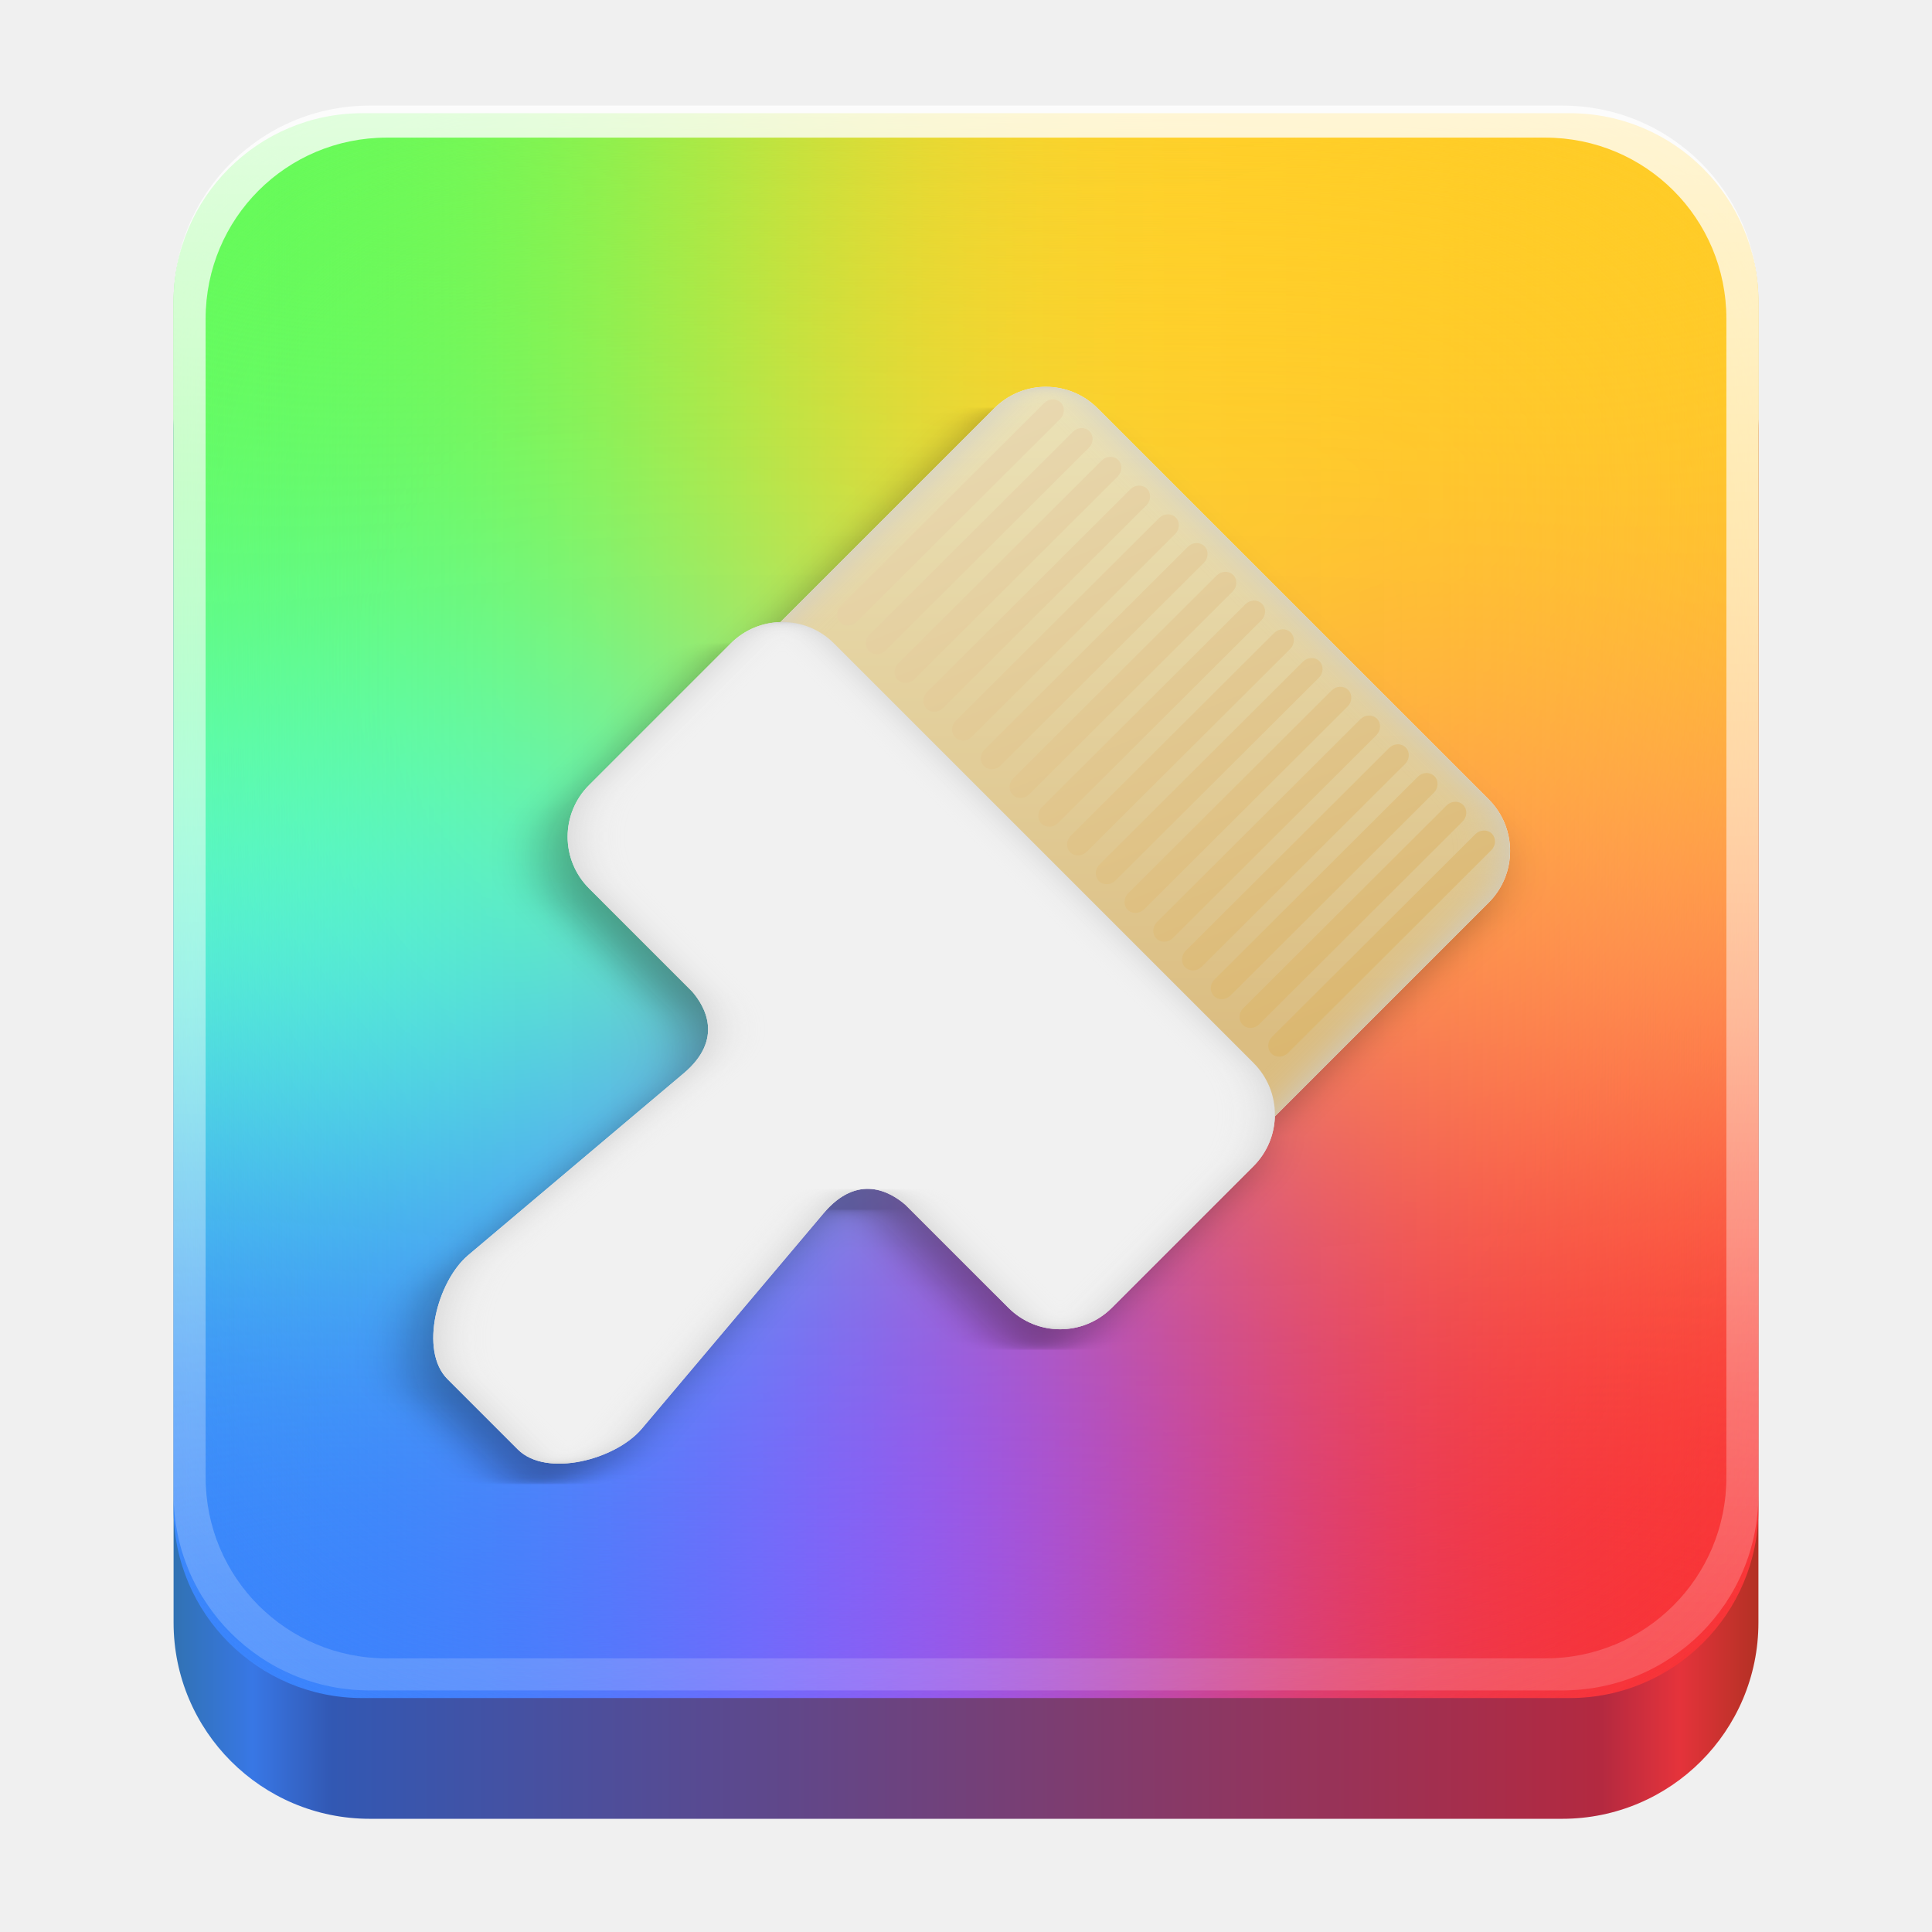
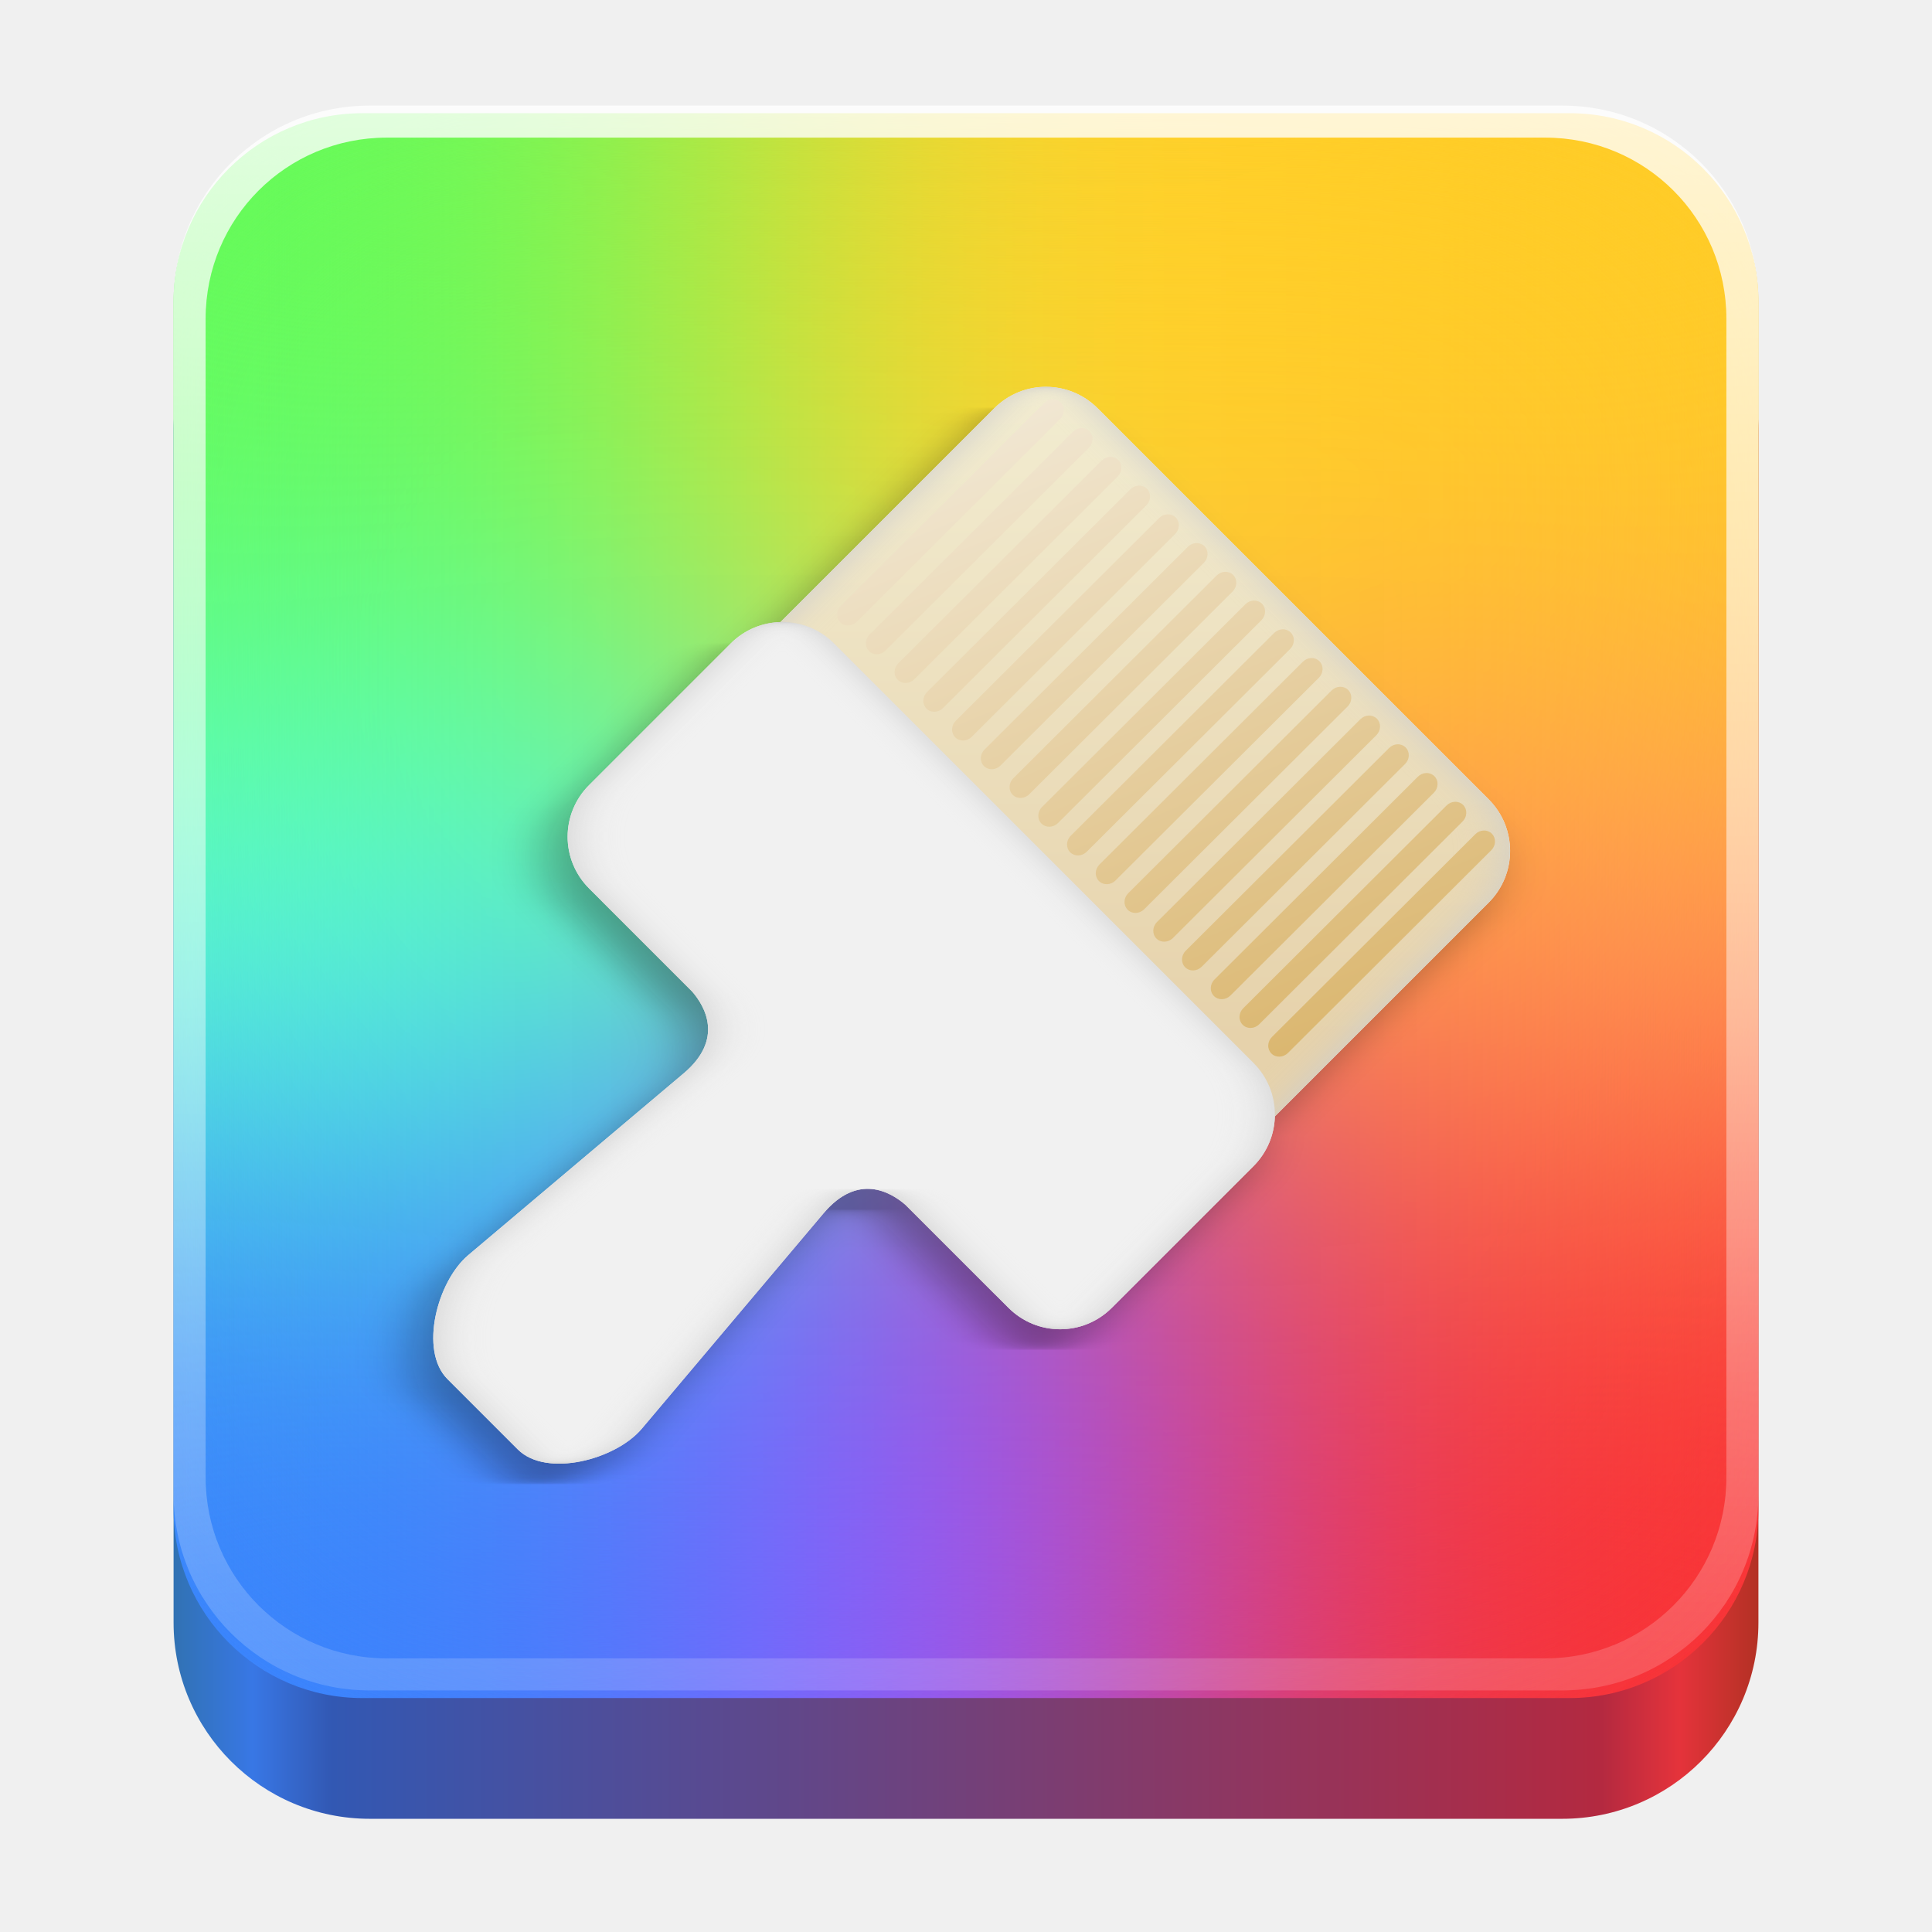
<svg xmlns="http://www.w3.org/2000/svg" xmlns:xlink="http://www.w3.org/1999/xlink" width="128" height="128" viewBox="0 0 128 128" version="1.1" id="svg5">
  <defs id="defs2">
    <linearGradient id="linearGradient2302">
-       <stop style="stop-color:#e8d8b0;stop-opacity:1;" offset="0" id="stop2298" />
+       <stop style="stop-color:#f1e7d3;stop-opacity:1;" offset="0" id="stop2298" />
      <stop style="stop-color:#dbb770;stop-opacity:1;" offset="1" id="stop2300" />
    </linearGradient>
    <linearGradient id="linearGradient18106">
-       <stop style="stop-color:#ebe2b7;stop-opacity:1;" offset="0" id="stop18102" />
-       <stop style="stop-color:#dbbd81;stop-opacity:1;" offset="1" id="stop18104" />
+       <stop style="stop-color:#f2ecd0;stop-opacity:1;" offset="0" id="stop18102" />
+       <stop style="stop-color:#e6d2ab;stop-opacity:1;" offset="1" id="stop18104" />
    </linearGradient>
    <linearGradient id="linearGradient404">
      <stop style="stop-color:#ffffff;stop-opacity:0.154;" offset="0" id="stop400" />
      <stop style="stop-color:#ffffff;stop-opacity:0.803;" offset="1" id="stop402" />
    </linearGradient>
    <linearGradient y2="236" x2="96" y1="236" x1="32" gradientTransform="translate(604.8168,170.5864)" gradientUnits="userSpaceOnUse" id="linearGradient1099" xlink:href="#linearGradient1036" />
    <linearGradient id="linearGradient1036">
      <stop id="stop1032" offset="0" style="stop-color:#d5d3cf;stop-opacity:1;" />
      <stop id="stop1034" offset="1" style="stop-color:#f6f5f4;stop-opacity:1" />
    </linearGradient>
    <radialGradient r="32" fy="-76" fx="-244" cy="-76" cx="-244" gradientTransform="matrix(0.8833333,0,0,0.8833333,-460.3502,463.1197)" gradientUnits="userSpaceOnUse" id="radialGradient1103" xlink:href="#linearGradient1069" />
    <linearGradient id="linearGradient1069">
      <stop id="stop1065" offset="0" style="stop-color:#d5d3cf;stop-opacity:1" />
      <stop id="stop1067-1" offset="1" style="stop-color:#949390;stop-opacity:1" />
    </linearGradient>
    <linearGradient gradientUnits="userSpaceOnUse" y2="232" x2="64" y1="262.5" x1="64" id="linearGradient1027" xlink:href="#linearGradient1025" gradientTransform="translate(-470.5864,432.8168)" />
    <linearGradient id="linearGradient1025">
      <stop id="stop1021" offset="0" style="stop-color:#9a9996;stop-opacity:1" />
      <stop id="stop1023" offset="1" style="stop-color:#77767b;stop-opacity:1" />
    </linearGradient>
    <clipPath clipPathUnits="userSpaceOnUse" id="clipPath1609-7">
      <path id="path1611-5" d="m 252,116 28,-28 v -8 h -36 v 36 z" style="fill:#e74747;stroke:none;stroke-width:0.25px;stroke-linecap:butt;stroke-linejoin:miter;stroke-opacity:1" />
    </clipPath>
    <linearGradient id="linearGradient8241">
      <stop style="stop-color:#3172b3;stop-opacity:1;" offset="0" id="stop8237" />
      <stop style="stop-color:#3877e5;stop-opacity:1;" offset="0.05" id="stop9349" />
      <stop style="stop-color:#3258b3;stop-opacity:1;" offset="0.1" id="stop21746" />
      <stop style="stop-color:#b32940;stop-opacity:1;" offset="0.9" id="stop21940" />
      <stop style="stop-color:#e5333b;stop-opacity:1;" offset="0.95" id="stop9351" />
      <stop style="stop-color:#b33124;stop-opacity:1;" offset="1" id="stop8239" />
    </linearGradient>
    <radialGradient r="32" fy="-76" fx="-244" cy="-76" cx="-244" gradientTransform="matrix(0.8833333,0,0,0.8833333,-460.3502,463.1197)" gradientUnits="userSpaceOnUse" id="radialGradient1103-5" xlink:href="#linearGradient1069" />
    <clipPath clipPathUnits="userSpaceOnUse" id="clipPath1609-7-7">
      <path id="path1611-5-0" d="m 252,116 28,-28 v -8 h -36 v 36 z" style="fill:#e74747;stroke:none;stroke-width:0.25px;stroke-linecap:butt;stroke-linejoin:miter;stroke-opacity:1" />
    </clipPath>
    <clipPath clipPathUnits="userSpaceOnUse" id="clipPath744">
      <rect style="fill:#1e88e5;fill-opacity:1;stroke-width:0.265" id="rect746" width="541.867" height="541.867" x="0" y="1.5987212e-14" rx="79.375" ry="79.375" />
    </clipPath>
    <clipPath clipPathUnits="userSpaceOnUse" id="clipPath62">
      <rect style="fill:#1e88e5;fill-opacity:1;stroke-width:0.265" id="rect64" width="541.867" height="541.867" x="2.2507105e-05" y="-0.422" rx="79.375" ry="79.375" />
    </clipPath>
    <linearGradient xlink:href="#linearGradient8241" id="linearGradient8243" x1="11.5" y1="120.5" x2="116.5" y2="120.5" gradientUnits="userSpaceOnUse" />
    <radialGradient r="32" fy="-76" fx="-244" cy="-76" cx="-244" gradientTransform="matrix(0.8833333,0,0,0.8833333,-460.3502,463.1197)" gradientUnits="userSpaceOnUse" id="radialGradient1103-6" xlink:href="#linearGradient1069" />
    <clipPath clipPathUnits="userSpaceOnUse" id="clipPath1609-7-2">
      <path id="path1611-5-3" d="m 252,116 28,-28 v -8 h -36 v 36 z" style="fill:#e74747;stroke:none;stroke-width:0.25px;stroke-linecap:butt;stroke-linejoin:miter;stroke-opacity:1" />
    </clipPath>
    <radialGradient r="32" fy="-76" fx="-244" cy="-76" cx="-244" gradientTransform="matrix(0.8833333,0,0,0.8833333,-460.3502,463.1197)" gradientUnits="userSpaceOnUse" id="radialGradient1103-56" xlink:href="#linearGradient1069" />
    <clipPath clipPathUnits="userSpaceOnUse" id="clipPath1609-7-0">
      <path id="path1611-5-9" d="m 252,116 28,-28 v -8 h -36 v 36 z" style="fill:#e74747;stroke:none;stroke-width:0.25px;stroke-linecap:butt;stroke-linejoin:miter;stroke-opacity:1" />
    </clipPath>
    <clipPath clipPathUnits="userSpaceOnUse" id="clipPath37">
      <rect style="fill:#1a1a1a;fill-opacity:1;stroke-width:0.265" id="rect39" width="541.867" height="541.867" x="-2.6626146e-06" y="3.241" rx="79.375" ry="79.375" />
    </clipPath>
    <clipPath clipPathUnits="userSpaceOnUse" id="clipPath22042">
      <rect style="fill:#333333;fill-opacity:1;stroke-width:0.013" id="rect22044" width="27.32" height="27.484" x="166.968" y="105.404" rx="4.002" ry="4.026" />
    </clipPath>
    <clipPath clipPathUnits="userSpaceOnUse" id="clipPath1039">
      <rect style="fill:#b3b3b3;fill-opacity:1;stroke-width:0.265" id="rect1041" width="541.867" height="541.867" x="2.5931527e-05" y="-0" rx="79.375" ry="79.375" />
    </clipPath>
    <clipPath clipPathUnits="userSpaceOnUse" id="clipPath154">
      <rect style="fill:#b3b3b3;fill-opacity:1;stroke-width:0.265" id="rect156" width="541.867" height="541.867" x="-2.9218751e-05" y="-0" rx="79.375" ry="79.375" />
    </clipPath>
    <filter style="color-interpolation-filters:sRGB;" id="filter1200" x="-0.058" y="-0.058" width="1.117" height="1.117">
      <feFlood flood-opacity="1" flood-color="rgb(205,205,205)" result="flood" id="feFlood1190" />
      <feComposite in="flood" in2="SourceGraphic" operator="out" result="composite1" id="feComposite1192" />
      <feGaussianBlur in="composite1" stdDeviation="1.163" result="blur" id="feGaussianBlur1194" />
      <feOffset dx="0" dy="-1.52656e-15" result="offset" id="feOffset1196" />
      <feComposite in="offset" in2="SourceGraphic" operator="atop" result="composite2" id="feComposite1198" />
    </filter>
    <filter style="color-interpolation-filters:sRGB;" id="filter2781" x="-0.062" y="-0.04" width="1.123" height="1.105">
      <feFlood flood-opacity="0.302" flood-color="rgb(5,5,5)" result="flood" id="feFlood2771" />
      <feComposite in="flood" in2="SourceGraphic" operator="in" result="composite1" id="feComposite2773" />
      <feGaussianBlur in="composite1" stdDeviation="1.3" result="blur" id="feGaussianBlur2775" />
      <feOffset dx="0" dy="2" result="offset" id="feOffset2777" />
      <feComposite in="SourceGraphic" in2="offset" operator="over" result="composite2" id="feComposite2779" />
    </filter>
    <filter style="color-interpolation-filters:sRGB;" id="filter7131" x="-0.17" y="-0.11" width="1.34" height="1.245">
      <feFlood flood-opacity="0.605" flood-color="rgb(61,56,70)" result="flood" id="feFlood7121" />
      <feComposite in="flood" in2="SourceGraphic" operator="in" result="composite1" id="feComposite7123" />
      <feGaussianBlur in="composite1" stdDeviation="3.58" result="blur" id="feGaussianBlur7125" />
      <feOffset dx="0" dy="2" result="offset" id="feOffset7127" />
      <feComposite in="SourceGraphic" in2="offset" operator="over" result="composite2" id="feComposite7129" />
    </filter>
    <meshgradient id="meshgradient7505" gradientUnits="userSpaceOnUse" x="13.622" y="9.622" gradientTransform="matrix(1.042129,0,0,1.042129,-2.696226,-2.527712)">
      <meshrow id="meshrow7525">
        <meshpatch id="meshpatch7515">
          <stop path="c 16.654,0  33.308,0  49.962,-1.77636e-15" style="stop-color:#55ff55;stop-opacity:1" id="stop7507" />
          <stop path="c -3.75074e-05,16.797  -7.50149e-05,33.594  -0,50.391" style="stop-color:#ffd42a;stop-opacity:1" id="stop7509" />
          <stop path="c -16.654,-2.5e-05  -33.308,-5e-05  -49.962,-7.5e-05" style="stop-color:#cb9494;stop-opacity:1" id="stop7511" />
          <stop path="c 3.12229e-06,-16.797  9.36854e-06,-33.594  2.18644e-05,-50.391" style="stop-color:#55ffdd;stop-opacity:1" id="stop7513" />
        </meshpatch>
        <meshpatch id="meshpatch7523">
          <stop path="c 16.931,1.77636e-15  33.862,1.77636e-15  50.793,1.77636e-15" id="stop7517" />
          <stop path="c 0,16.797  0,33.594  -1.42109e-14,50.391" style="stop-color:#ffd42a;stop-opacity:1" id="stop7519" />
          <stop path="c -16.931,-5e-05  -33.862,-0  -50.793,-0" style="stop-color:#ff6600;stop-opacity:1" id="stop7521" />
        </meshpatch>
      </meshrow>
      <meshrow id="meshrow7541">
        <meshpatch id="meshpatch7533">
          <stop path="c -3.74875e-05,16.788  -7.49751e-05,33.576  -0,50.364" id="stop7527" />
          <stop path="c -16.654,0  -33.308,0  -49.962,0" style="stop-color:#9955ff;stop-opacity:1" id="stop7529" />
          <stop path="c 0,-16.788  0,-33.576  3.12063e-06,-50.364" style="stop-color:#2a7fff;stop-opacity:1" id="stop7531" />
        </meshpatch>
        <meshpatch id="meshpatch7539">
          <stop path="c 1.42109e-14,16.788  1.42109e-14,33.576  1.42109e-14,50.364" id="stop7535" />
          <stop path="c -16.931,0  -33.862,0  -50.793,0" style="stop-color:#ff2a2a;stop-opacity:1" id="stop7537" />
        </meshpatch>
      </meshrow>
    </meshgradient>
    <linearGradient xlink:href="#linearGradient404" id="linearGradient7543" gradientUnits="userSpaceOnUse" x1="64" y1="112.5" x2="64" y2="7.5" gradientTransform="translate(7.6293945e-6,-0.5050658)" />
    <linearGradient xlink:href="#linearGradient18106" id="linearGradient18108" x1="88.972" y1="31.392" x2="57.975" y2="62.389" gradientUnits="userSpaceOnUse" />
    <filter height="1.731" width="1.715" y="-0.365" x="-0.357" style="color-interpolation-filters:sRGB;" id="filter29209">
      <feGaussianBlur stdDeviation="15 15" result="blur" id="feGaussianBlur29203" />
      <feColorMatrix values="1 0 0 0 0 0 1 0 0 0 0 0 1 0 0 0 0 0 50 0 " result="colormatrix" id="feColorMatrix29205" />
      <feComposite in="colormatrix" in2="SourceGraphic" operator="in" id="feComposite29207" />
    </filter>
    <clipPath clipPathUnits="userSpaceOnUse" id="clipPath29614">
      <rect style="fill:url(#meshgradient29618);fill-opacity:1;stroke-width:0.898" id="rect29616" width="94.24" height="94.24" x="136.88" y="13.671" rx="11.224" ry="11.224" />
    </clipPath>
    <meshgradient id="meshgradient29618" gradientUnits="userSpaceOnUse" gradientTransform="matrix(0.9353344,0,0,0.9353344,124.1386,4.670593)" x="13.622" y="9.622">
      <meshrow id="meshrow29638">
        <meshpatch id="meshpatch29628">
          <stop path="c 16.654,0  33.308,0  49.962,-1.77636e-15" style="stop-color:#55ff55;stop-opacity:1" id="stop29620" />
          <stop path="c -3.75074e-05,16.797  -7.50149e-05,33.594  -0,50.391" style="stop-color:#ffd42a;stop-opacity:1" id="stop29622" />
          <stop path="c -16.654,-2.5e-05  -33.308,-5e-05  -49.962,-7.5e-05" style="stop-color:#cb9494;stop-opacity:1" id="stop29624" />
          <stop path="c 3.12229e-06,-16.797  9.36854e-06,-33.594  2.18644e-05,-50.391" style="stop-color:#55ffdd;stop-opacity:1" id="stop29626" />
        </meshpatch>
        <meshpatch id="meshpatch29636">
          <stop path="c 16.931,1.77636e-15  33.862,1.77636e-15  50.793,1.77636e-15" id="stop29630" />
          <stop path="c 0,16.797  0,33.594  -1.42109e-14,50.391" style="stop-color:#ffd42a;stop-opacity:1" id="stop29632" />
          <stop path="c -16.931,-5e-05  -33.862,-0  -50.793,-0" style="stop-color:#ff6600;stop-opacity:1" id="stop29634" />
        </meshpatch>
      </meshrow>
      <meshrow id="meshrow29654">
        <meshpatch id="meshpatch29646">
          <stop path="c -3.74875e-05,16.788  -7.49751e-05,33.576  -0,50.364" id="stop29640" />
          <stop path="c -16.654,0  -33.308,0  -49.962,0" style="stop-color:#9955ff;stop-opacity:1" id="stop29642" />
          <stop path="c 0,-16.788  0,-33.576  3.12063e-06,-50.364" style="stop-color:#2a7fff;stop-opacity:1" id="stop29644" />
        </meshpatch>
        <meshpatch id="meshpatch29652">
          <stop path="c 1.42109e-14,16.788  1.42109e-14,33.576  1.42109e-14,50.364" id="stop29648" />
          <stop path="c -16.931,0  -33.862,0  -50.793,0" style="stop-color:#ff2a2a;stop-opacity:1" id="stop29650" />
        </meshpatch>
      </meshrow>
    </meshgradient>
    <linearGradient xlink:href="#linearGradient2302" id="linearGradient2304" x1="39.367" y1="36.547" x2="76.379" y2="52.949" gradientUnits="userSpaceOnUse" gradientTransform="matrix(0.8004372,0.8004372,-0.8548345,0.8548345,69.4556,-36.63493)" />
  </defs>
  <g id="layer2">
    <rect style="fill:url(#linearGradient8243);fill-opacity:1" id="rect440" width="105" height="105" x="11.5" y="15.5" rx="13" ry="13" />
    <rect style="fill:url(#meshgradient7505);fill-opacity:1;stroke-width:1" id="rect7503" width="105" height="105" x="11.5" y="7.5" rx="12.506" ry="12.506" />
    <g id="g28790" style="filter:url(#filter29209)" transform="matrix(1.114178,0,0,1.114178,-141.0087,-7.73158)" clip-path="url(#clipPath29614)">
      <rect style="fill:#ffffff;fill-opacity:1;stroke-linecap:round" id="rect28571" width="25.859" height="23.625" x="171.07" y="50.998" rx="12" ry="12" />
      <g id="g27025">
        <rect style="fill:#3a84fc;fill-opacity:1;stroke-linecap:round" id="rect18404" width="50.378" height="50.378" x="133.622" y="60" rx="12" ry="12" />
        <rect style="fill:#66fb5a;fill-opacity:1;stroke-linecap:round" id="rect18406" width="50.378" height="50.378" x="133.622" y="11.876" rx="12" ry="12" />
        <rect style="fill:#ffcc27;fill-opacity:1;stroke-linecap:round" id="rect18408" width="50.378" height="50.378" x="184" y="11.876" rx="12" ry="12" />
        <rect style="fill:#f83337;fill-opacity:1;stroke-linecap:round" id="rect18410" width="50.378" height="50.378" x="184" y="60" rx="12" ry="12" />
        <path id="rect18412" style="fill:#58fdda;fill-opacity:1;stroke-width:0.771;stroke-linecap:round" d="m 145.623,47.262 c -6.648,0 -12,3.186 -12,7.143 v 15.699 c 0,3.957 5.352,7.143 12,7.143 h 23.385 V 72 c 0,-4.831 1.687,-8.968 4.125,-10.873 -2.438,-1.906 -4.125,-6.042 -4.125,-10.873 v -2.992 z" />
        <path id="rect18414" style="fill:#ffd32c;fill-opacity:1;stroke-width:0.771;stroke-linecap:round" d="m 11.875,-176.15 c 0,3.957 5.352,7.143 12,7.143 H 47.262 V -172 c 0,-6.648 3.186,-12 7.143,-12 -3.957,0 -7.143,-5.352 -7.143,-12 v -2.992 H 23.875 c -6.648,0 -12,3.186 -12,7.143 z" transform="rotate(90)" />
        <path id="rect18416" style="fill:#9a56fd;fill-opacity:1;stroke-width:0.771;stroke-linecap:round" d="m 70.104,-184 c 3.957,0 7.143,5.352 7.143,12 v 2.992 h 21.131 c 6.648,0 12,-3.186 12,-7.143 v -15.699 c 0,-3.957 -5.352,-7.143 -12,-7.143 H 77.246 V -196 c 0,6.648 -3.186,12 -7.143,12 z" transform="rotate(90)" />
        <path id="rect18418" style="fill:#ff9a55;fill-opacity:1;stroke-width:0.771;stroke-linecap:round" d="m 198.992,47.262 v 2.992 c 0,4.832 -1.688,8.966 -4.127,10.871 2.44,1.905 4.127,6.042 4.127,10.875 v 5.246 h 23.385 c 6.648,0 12,-3.186 12,-7.143 V 54.404 c 0,-3.957 -5.352,-7.143 -12,-7.143 z" />
      </g>
    </g>
    <path id="rect7498" style="fill:url(#linearGradient7543);fill-opacity:1" d="m 24.5,6.995 c -7.202,0 -13,5.798 -13,13 v 79 c 0,7.202 5.798,13 13,13 h 79 c 7.202,0 13,-5.798 13,-13 v -79 c 0,-7.202 -5.798,-13 -13,-13 z m 1.123,2.123 h 76.754 c 6.648,0 12,5.352 12,12 v 76.754 c 0,6.648 -5.352,12 -12,12 H 25.623 c -6.648,0 -12,-5.352 -12,-12 V 21.118 c 0,-6.648 5.352,-12 12,-12 z" />
    <path id="path459" style="fill:#ececec;stroke-width:0.724;stroke-linecap:round;filter:url(#filter2781)" d="m 91.37,32.723 c 0.904,0.904 1.461,2.155 1.461,3.54 v 20.694 c 0.849,0.895 1.374,2.103 1.374,3.44 v 13.71 c 0,2.77 -2.23,5 -5,5 H 87.83 79.247 c -1.347,0.095 -3.876,0.748 -3.57,4.377 l 0.002,0.002 1.628,19.218 c 0.234,2.76 -2.23,7 -5,7 h -6.798 c -2.77,0 -5.234,-4.24 -5,-7 L 62.137,83.486 v -0.003 c 0.307,-3.629 -2.222,-4.28 -3.568,-4.375 h -8.583 c -0.009,0 -0.018,-0.002 -0.027,-0.002 H 48.614 c -2.77,0 -4.999,-2.229 -4.999,-4.999 l -0.002,-13.708 c 0,-1.337 0.523,-2.546 1.372,-3.442 v -20.694 c 0,-2.77 2.23,-5 5,-5 h 37.844 c 1.385,0 2.636,0.557 3.54,1.461 z" transform="matrix(-0.6845496,-0.6845496,-0.6845496,0.6845496,154.2452,65.7722)" />
    <rect style="fill:url(#linearGradient18108);fill-opacity:1;stroke-linecap:round;filter:url(#filter1200)" id="rect467" width="47.846" height="47.846" x="44.985" y="31.262" rx="5" ry="5" transform="matrix(-0.6845496,-0.6845496,-0.6845496,0.6845496,154.2452,65.7722)" />
    <path id="rect469" style="fill:#f1f1f1;stroke-width:0.724;stroke-linecap:round;filter:url(#filter1200);fill-opacity:1" d="m 48.613,55.398 c -2.77,0 -5,2.23 -5,5 v 13.709 c 0,2.77 2.23,5 5,5 h 9.955 c 1.347,0.095 3.875,0.748 3.568,4.377 -5.7e-5,6.72e-4 5.7e-5,0.001 0,0.002 l -1.629,19.219 c -0.234,2.76 2.23,7 5,7 h 6.799 c 2.77,0 5.234,-4.24 5,-7 L 75.678,83.486 c -5.7e-5,-6.72e-4 5.7e-5,-0.001 0,-0.002 -0.307,-3.629 2.224,-4.282 3.57,-4.377 h 9.955 c 2.77,0 5,-2.23 5,-5 V 60.398 c 0,-2.77 -2.23,-5 -5,-5 z" transform="matrix(-0.6845496,-0.6845496,-0.6845496,0.6845496,154.2452,65.7722)" />
    <path id="path1269" style="color:#000000;fill:url(#linearGradient2304);fill-opacity:1;stroke-width:1.17;stroke-linecap:round;-inkscape-stroke:none" d="m 70.275,26.668 a 0.749,0.8 45 0 0 -1.096,0.036 l -13.474,13.433 a 0.749,0.8 45 0 0 -0.038,1.094 0.749,0.8 45 0 0 1.094,-0.034 L 70.236,27.764 a 0.749,0.8 45 0 0 0.039,-1.096 z m 1.904,1.904 a 0.749,0.8 45 0 0 -1.096,0.036 l -13.474,13.433 a 0.749,0.8 45 0 0 -0.038,1.094 0.749,0.8 45 0 0 1.096,-0.033 L 72.14,29.668 a 0.749,0.8 45 0 0 0.039,-1.096 z m 1.904,1.904 A 0.749,0.8 45 0 0 72.988,30.512 L 59.514,43.946 a 0.749,0.8 45 0 0 -0.038,1.094 0.749,0.8 45 0 0 1.096,-0.033 L 74.046,31.574 a 0.749,0.8 45 0 0 0.038,-1.098 z m 1.906,1.906 a 0.749,0.8 45 0 0 -1.098,0.034 L 61.418,45.85 A 0.749,0.8 45 0 0 61.382,46.946 0.749,0.8 45 0 0 62.476,46.911 L 75.95,33.478 a 0.749,0.8 45 0 0 0.039,-1.096 z m 1.904,1.904 a 0.749,0.8 45 0 0 -1.098,0.034 L 63.322,47.754 a 0.749,0.8 45 0 0 -0.036,1.096 0.749,0.8 45 0 0 1.094,-0.034 L 77.854,35.382 a 0.749,0.8 45 0 0 0.039,-1.096 z m 1.904,1.904 A 0.749,0.8 45 0 0 78.7,36.225 L 65.228,49.66 a 0.749,0.8 45 0 0 -0.038,1.094 0.749,0.8 45 0 0 1.094,-0.034 l 13.474,-13.433 a 0.749,0.8 45 0 0 0.039,-1.096 z m 1.904,1.904 a 0.749,0.8 45 0 0 -1.096,0.036 L 67.132,51.564 a 0.749,0.8 45 0 0 -0.038,1.094 0.749,0.8 45 0 0 1.094,-0.034 L 81.663,39.19 a 0.749,0.8 45 0 0 0.039,-1.096 z m 1.904,1.904 a 0.749,0.8 45 0 0 -1.096,0.036 L 69.036,53.468 a 0.749,0.8 45 0 0 -0.038,1.094 0.749,0.8 45 0 0 1.096,-0.033 L 83.568,41.096 a 0.749,0.8 45 0 0 0.038,-1.098 z m 1.904,1.904 a 0.749,0.8 45 0 0 -1.096,0.036 l -13.474,13.433 a 0.749,0.8 45 0 0 -0.038,1.094 0.749,0.8 45 0 0 1.096,-0.033 L 85.473,43 a 0.749,0.8 45 0 0 0.038,-1.098 z m 1.906,1.906 a 0.749,0.8 45 0 0 -1.098,0.034 l -13.474,13.433 a 0.749,0.8 45 0 0 -0.036,1.096 0.749,0.8 45 0 0 1.094,-0.034 L 87.377,44.905 a 0.749,0.8 45 0 0 0.039,-1.096 z m 1.904,1.904 a 0.749,0.8 45 0 0 -1.098,0.034 l -13.474,13.433 a 0.749,0.8 45 0 0 -0.036,1.096 0.749,0.8 45 0 0 1.094,-0.034 L 89.281,46.809 a 0.749,0.8 45 0 0 0.039,-1.096 z m 1.904,1.904 a 0.749,0.8 45 0 0 -1.096,0.036 L 76.654,61.086 a 0.749,0.8 45 0 0 -0.038,1.094 0.749,0.8 45 0 0 1.094,-0.034 l 13.474,-13.433 a 0.749,0.8 45 0 0 0.039,-1.096 z m 1.904,1.904 a 0.749,0.8 45 0 0 -1.096,0.036 l -13.474,13.433 a 0.749,0.8 45 0 0 -0.038,1.094 0.749,0.8 45 0 0 1.096,-0.033 L 93.089,50.617 a 0.749,0.8 45 0 0 0.039,-1.096 z m 1.904,1.904 a 0.749,0.8 45 0 0 -1.096,0.036 L 80.463,64.894 a 0.749,0.8 45 0 0 -0.038,1.094 0.749,0.8 45 0 0 1.096,-0.033 L 94.995,52.523 a 0.749,0.8 45 0 0 0.038,-1.098 z m 1.906,1.906 a 0.749,0.8 45 0 0 -1.098,0.034 L 82.367,66.799 a 0.749,0.8 45 0 0 -0.036,1.096 0.749,0.8 45 0 0 1.094,-0.034 l 13.474,-13.433 a 0.749,0.8 45 0 0 0.039,-1.096 z m 1.904,1.904 a 0.749,0.8 45 0 0 -1.098,0.034 l -13.474,13.433 a 0.749,0.8 45 0 0 -0.036,1.096 0.749,0.8 45 0 0 1.094,-0.034 l 13.474,-13.433 a 0.749,0.8 45 0 0 0.039,-1.096 z" />
  </g>
</svg>
